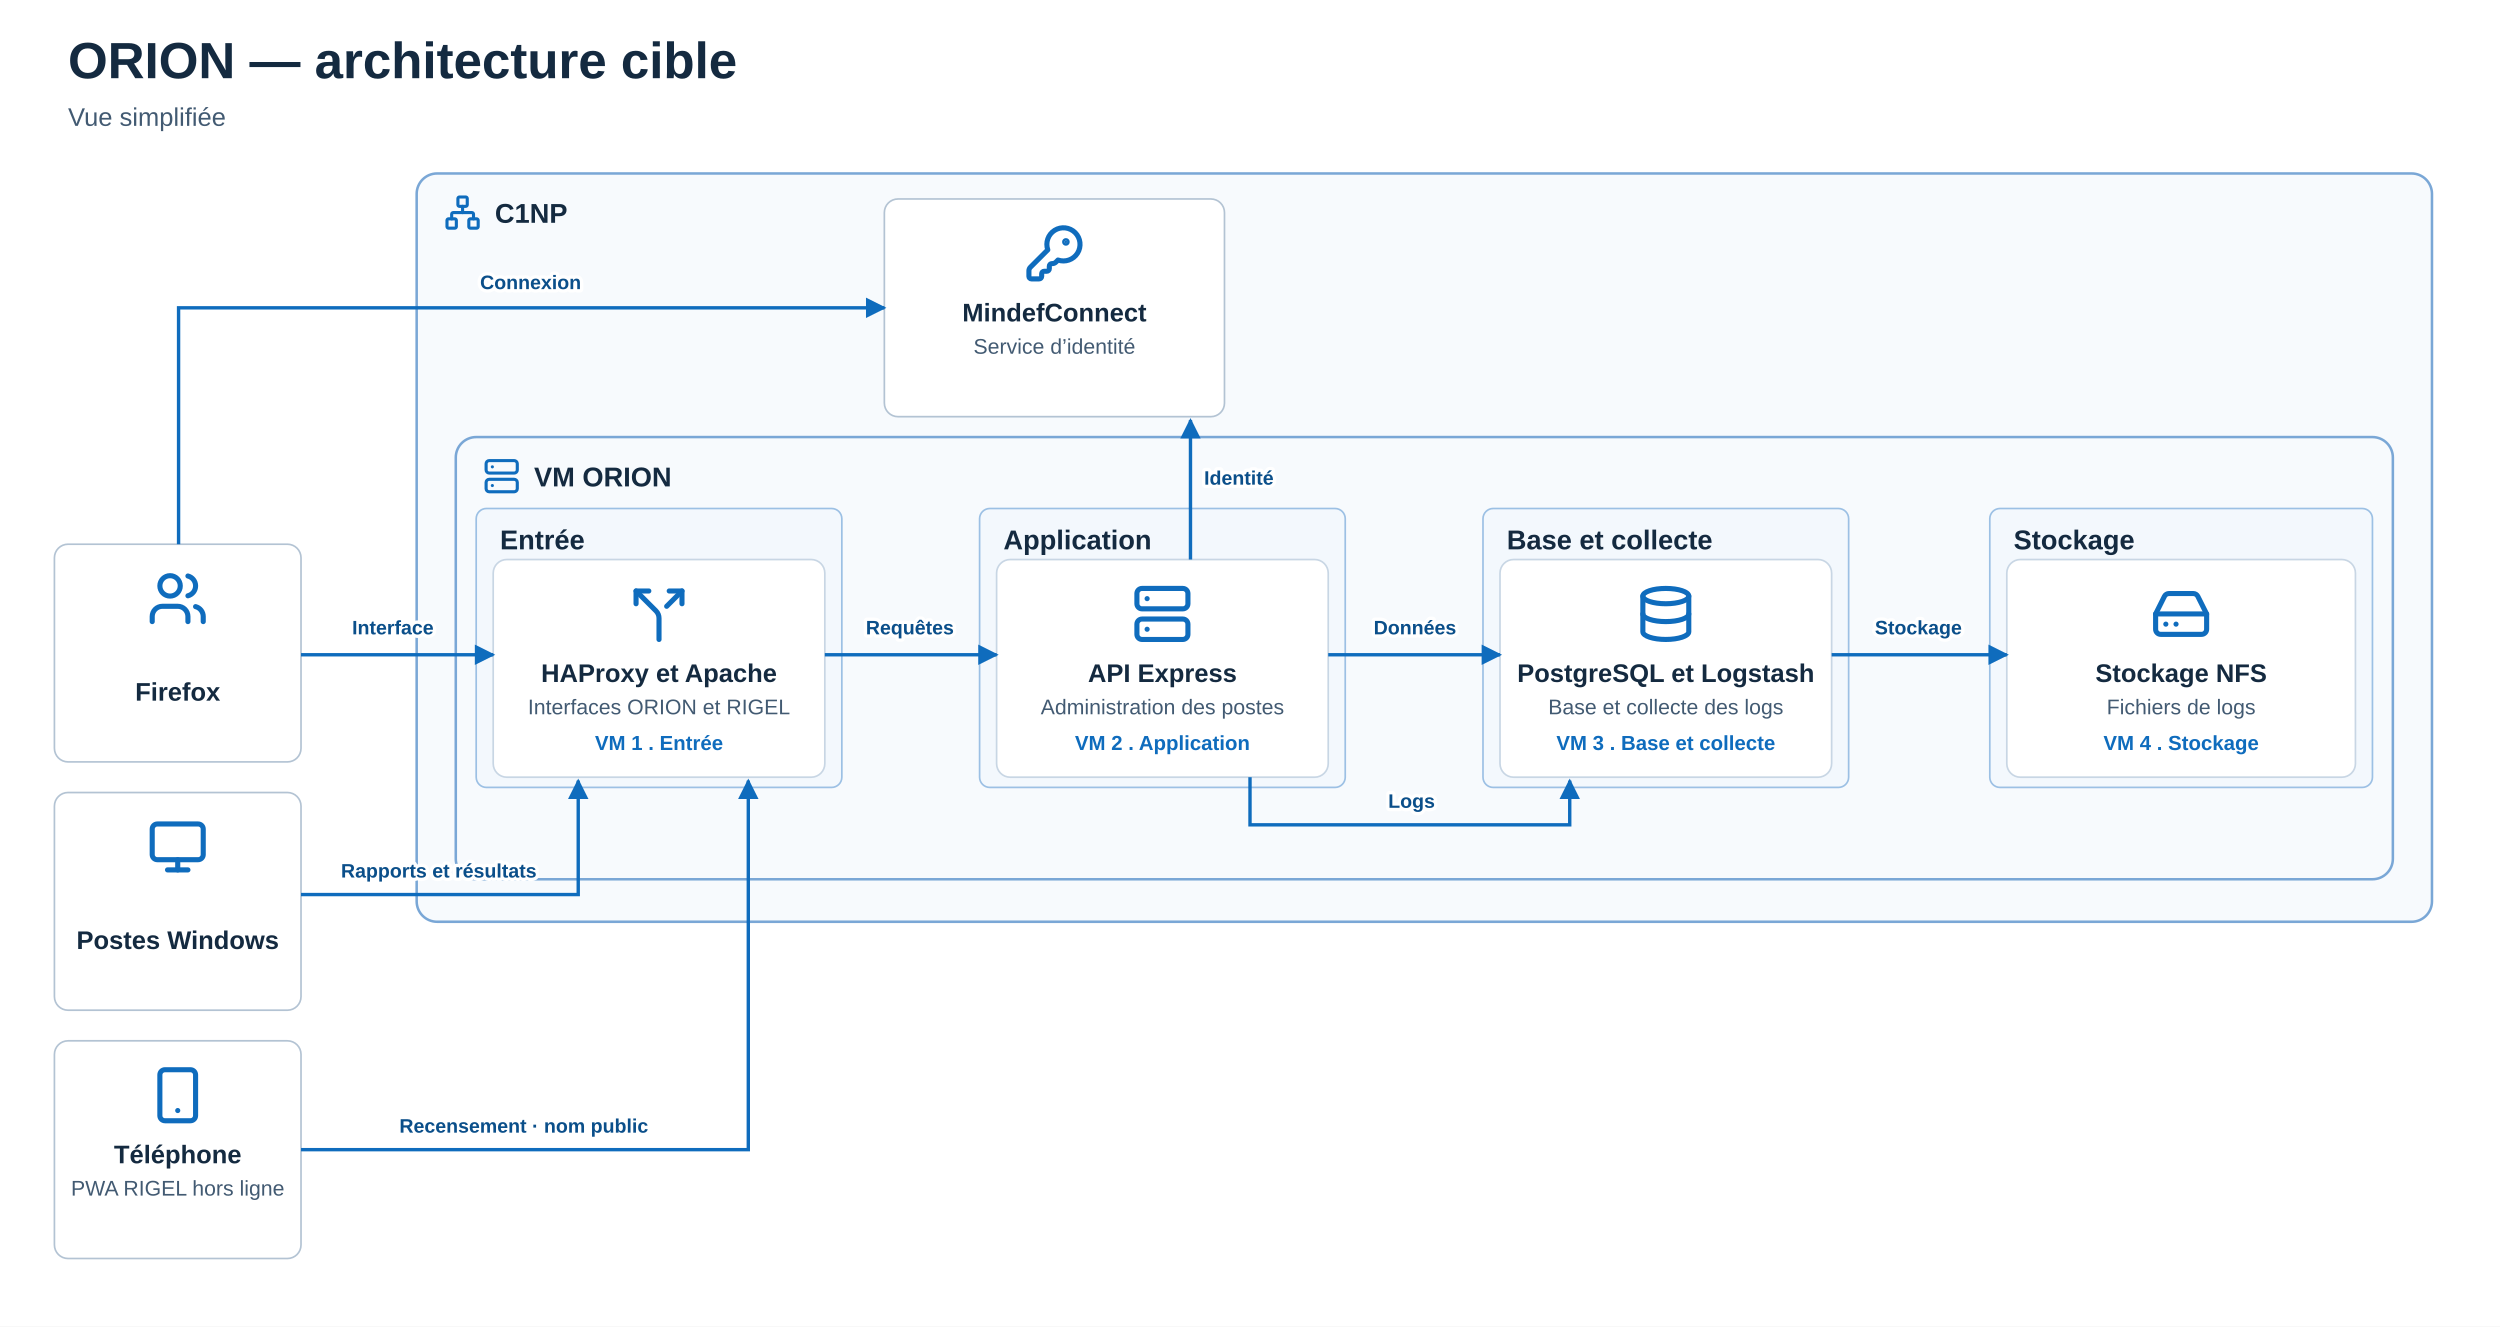
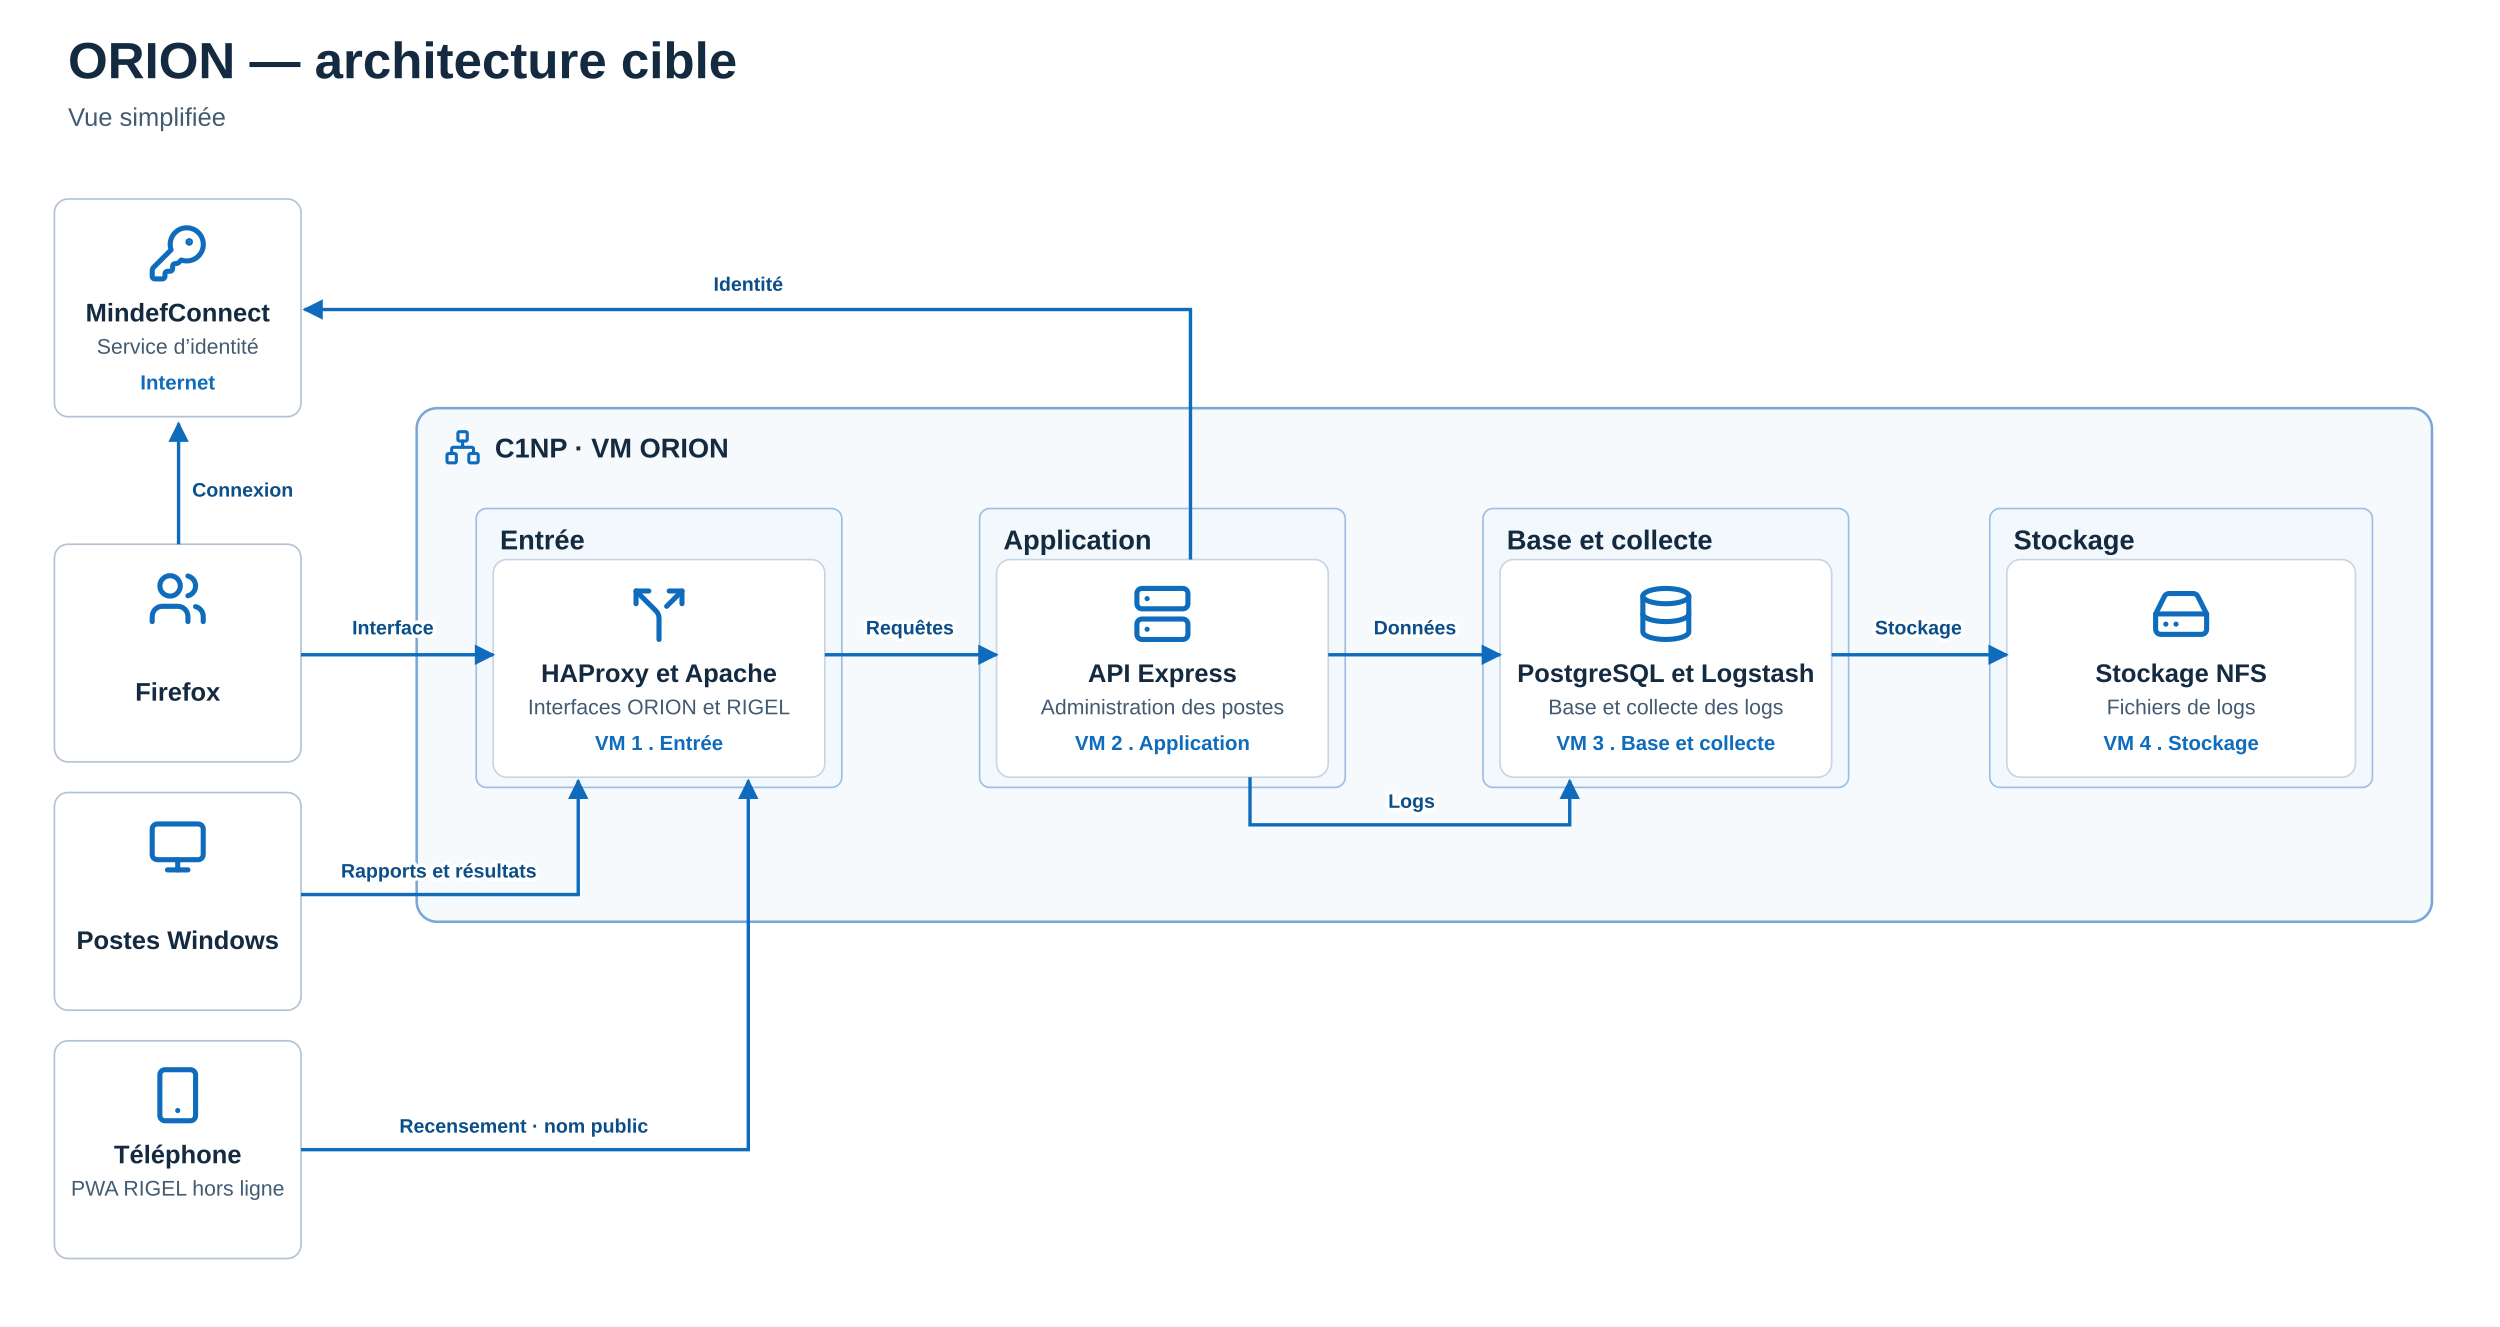
<svg xmlns="http://www.w3.org/2000/svg" width="1470" height="780" viewBox="0 0 1470 780" role="img" aria-labelledby="title desc">
  <defs>
    <marker id="arrow" viewBox="0 0 10 10" refX="9" refY="5" markerWidth="6" markerHeight="6" orient="auto">
      <path d="M0 0 L10 5 L0 10 Z" fill="#0f6cbd" />
    </marker>
    <marker id="arrow-start" viewBox="0 0 10 10" refX="1" refY="5" markerWidth="6" markerHeight="6" orient="auto">
      <path d="M10 0 L0 5 L10 10 Z" fill="#0f6cbd" />
    </marker>
    <symbol id="i-network" viewBox="0 0 24 24" fill="none" stroke="currentColor" stroke-width="2" stroke-linecap="round" stroke-linejoin="round">
      <rect x="16" y="16" width="6" height="6" rx="1" />
      <rect x="2" y="16" width="6" height="6" rx="1" />
      <rect x="9" y="2" width="6" height="6" rx="1" />
      <path d="M5 16v-3a1 1 0 0 1 1-1h12a1 1 0 0 1 1 1v3" />
      <path d="M12 12V8" />
-     </symbol>
-     <symbol id="i-server" viewBox="0 0 24 24" fill="none" stroke="currentColor" stroke-width="2" stroke-linecap="round" stroke-linejoin="round">
-       <rect width="20" height="8" x="2" y="2" rx="2" ry="2" />
-       <rect width="20" height="8" x="2" y="14" rx="2" ry="2" />
-       <line x1="6" x2="6.01" y1="6" y2="6" />
-       <line x1="6" x2="6.01" y1="18" y2="18" />
    </symbol>
    <symbol id="i-users" viewBox="0 0 24 24" fill="none" stroke="currentColor" stroke-width="2" stroke-linecap="round" stroke-linejoin="round">
      <path d="M16 21v-2a4 4 0 0 0-4-4H6a4 4 0 0 0-4 4v2" />
      <circle cx="9" cy="7" r="4" />
      <path d="M22 21v-2a4 4 0 0 0-3-3.87" />
      <path d="M16 3.13a4 4 0 0 1 0 7.75" />
    </symbol>
    <symbol id="i-monitor" viewBox="0 0 24 24" fill="none" stroke="currentColor" stroke-width="2" stroke-linecap="round" stroke-linejoin="round">
      <rect width="20" height="14" x="2" y="3" rx="2" />
      <line x1="8" x2="16" y1="21" y2="21" />
      <line x1="12" x2="12" y1="17" y2="21" />
    </symbol>
    <symbol id="i-smartphone" viewBox="0 0 24 24" fill="none" stroke="currentColor" stroke-width="2" stroke-linecap="round" stroke-linejoin="round">
      <rect width="14" height="20" x="5" y="2" rx="2" ry="2" />
      <path d="M12 18h.01" />
    </symbol>
    <symbol id="i-key-round" viewBox="0 0 24 24" fill="none" stroke="currentColor" stroke-width="2" stroke-linecap="round" stroke-linejoin="round">
      <path d="M2.586 17.414A2 2 0 0 0 2 18.828V21a1 1 0 0 0 1 1h3a1 1 0 0 0 1-1v-1a1 1 0 0 1 1-1h1a1 1 0 0 0 1-1v-1a1 1 0 0 1 1-1h.172a2 2 0 0 0 1.414-.586l.814-.814a6.5 6.5 0 1 0-4-4z" />
      <circle cx="16.5" cy="7.5" r=".5" fill="currentColor" />
    </symbol>
    <symbol id="i-split" viewBox="0 0 24 24" fill="none" stroke="currentColor" stroke-width="2" stroke-linecap="round" stroke-linejoin="round">
      <path d="M16 3h5v5" />
      <path d="M8 3H3v5" />
      <path d="M12 22v-8.3a4 4 0 0 0-1.172-2.872L3 3" />
      <path d="m15 9 6-6" />
+     </symbol>
+     <symbol id="i-server" viewBox="0 0 24 24" fill="none" stroke="currentColor" stroke-width="2" stroke-linecap="round" stroke-linejoin="round">
+       <rect width="20" height="8" x="2" y="2" rx="2" ry="2" />
+       <rect width="20" height="8" x="2" y="14" rx="2" ry="2" />
+       <line x1="6" x2="6.01" y1="6" y2="6" />
+       <line x1="6" x2="6.01" y1="18" y2="18" />
    </symbol>
    <symbol id="i-database" viewBox="0 0 24 24" fill="none" stroke="currentColor" stroke-width="2" stroke-linecap="round" stroke-linejoin="round">
      <ellipse cx="12" cy="5" rx="9" ry="3" />
      <path d="M3 5V19A9 3 0 0 0 21 19V5" />
      <path d="M3 12A9 3 0 0 0 21 12" />
    </symbol>
    <symbol id="i-hard-drive" viewBox="0 0 24 24" fill="none" stroke="currentColor" stroke-width="2" stroke-linecap="round" stroke-linejoin="round">
      <line x1="22" x2="2" y1="12" y2="12" />
      <path d="M5.45 5.11 2 12v6a2 2 0 0 0 2 2h16a2 2 0 0 0 2-2v-6l-3.45-6.89A2 2 0 0 0 16.76 4H7.24a2 2 0 0 0-1.79 1.11z" />
      <line x1="6" x2="6.01" y1="16" y2="16" />
      <line x1="10" x2="10.01" y1="16" y2="16" />
    </symbol>
  </defs>
  <style>
text{font-family:'Segoe UI',Arial,Helvetica,sans-serif;fill:#142a40}
.title{font-size:30px;font-weight:bold}
.body{font-size:15px;fill:#425a72}
.frame,.zname{font-size:16px;font-weight:bold}
.vm{font-size:15px;font-weight:bold}
.service{font-size:14px;font-weight:bold}
.cname{font-size:15px;font-weight:bold}
.crole{font-size:12.5px;fill:#425a72}
.cvm{font-size:12px;font-weight:bold;fill:#0f6cbd}
.caption{font-size:12.5px;fill:#425a72}
.vol{font-size:12.5px;font-weight:bold;fill:#24603d}
.tag{font-size:10.5px;font-weight:bold;fill:#0f6cbd;letter-spacing:.3px}
.tag.host{fill:#a06a00}
.tag.hors{fill:#66788a}
.badge{font-size:10.5px;font-weight:bold;fill:#254e78;letter-spacing:.5px}
.step{font-size:13px;font-weight:bold;fill:#fff}
.route{font-size:11.5px;font-weight:bold;fill:#0b4f8a;paint-order:stroke;stroke:#fff;stroke-width:4;stroke-linejoin:round}
.flow{fill:none;stroke:#0f6cbd;stroke-width:2}
.auto{stroke-dasharray:6 4}
</style>
  <rect width="1470" height="780" fill="#fff" />
  <text x="40" y="46" class="title" text-anchor="start">ORION — architecture cible</text>
  <text x="40" y="74" class="body" text-anchor="start">Vue simplifiée</text>
-   <rect x="245" y="102" width="1185" height="440" rx="12" fill="#f7fafd" stroke="#7aa7d6" stroke-width="1.5" />
-   <use href="#i-network" x="261" y="114" width="22" height="22" style="color:#0f6cbd" />
-   <text x="291" y="131" class="frame" text-anchor="start">C1NP</text>
-   <rect x="268" y="257" width="1139" height="260" rx="12" fill="#f7fafd" stroke="#7aa7d6" stroke-width="1.5" />
-   <use href="#i-server" x="284" y="269" width="22" height="22" style="color:#0f6cbd" />
-   <text x="314" y="286" class="frame" text-anchor="start">VM ORION</text>
+   <rect x="245" y="240" width="1185" height="302" rx="12" fill="#f7fafd" stroke="#7aa7d6" stroke-width="1.5" />
+   <use href="#i-network" x="261" y="252" width="22" height="22" style="color:#0f6cbd" />
+   <text x="291" y="269" class="frame" text-anchor="start">C1NP · VM ORION</text>
  <rect x="280" y="299" width="215" height="164" rx="6" fill="#f3f8fd" stroke="#9cc0e4" />
  <text x="294" y="323" class="zname" text-anchor="start">Entrée</text>
  <rect x="576" y="299" width="215" height="164" rx="6" fill="#f3f8fd" stroke="#9cc0e4" />
  <text x="590" y="323" class="zname" text-anchor="start">Application</text>
  <rect x="872" y="299" width="215" height="164" rx="6" fill="#f3f8fd" stroke="#9cc0e4" />
  <text x="886" y="323" class="zname" text-anchor="start">Base et collecte</text>
  <rect x="1170" y="299" width="225" height="164" rx="6" fill="#f3f8fd" stroke="#9cc0e4" />
  <text x="1184" y="323" class="zname" text-anchor="start">Stockage</text>
  <rect x="32" y="320" width="145" height="128" rx="8" fill="#fff" stroke="#b3c3d3" />
  <use href="#i-users" x="86.5" y="334" width="36" height="36" style="color:#0f6cbd" />
  <text x="104.5" y="412" class="cname" text-anchor="middle">Firefox</text>
  <rect x="32" y="466" width="145" height="128" rx="8" fill="#fff" stroke="#b3c3d3" />
  <use href="#i-monitor" x="86.5" y="480" width="36" height="36" style="color:#0f6cbd" />
  <text x="104.5" y="558" class="cname" text-anchor="middle">Postes Windows</text>
  <rect x="32" y="612" width="145" height="128" rx="8" fill="#fff" stroke="#b3c3d3" />
  <use href="#i-smartphone" x="86.5" y="626" width="36" height="36" style="color:#0f6cbd" />
  <text x="104.5" y="684" class="cname" text-anchor="middle">Téléphone</text>
  <text x="104.5" y="703" class="crole" text-anchor="middle">PWA RIGEL hors ligne</text>
-   <rect x="520" y="117" width="200" height="128" rx="8" fill="#fff" stroke="#b3c3d3" />
-   <use href="#i-key-round" x="602" y="131" width="36" height="36" style="color:#0f6cbd" />
-   <text x="620" y="189" class="cname" text-anchor="middle">MindefConnect</text>
-   <text x="620" y="208" class="crole" text-anchor="middle">Service d’identité</text>
+   <rect x="32" y="117" width="145" height="128" rx="8" fill="#fff" stroke="#b3c3d3" />
+   <use href="#i-key-round" x="86.5" y="131" width="36" height="36" style="color:#0f6cbd" />
+   <text x="104.5" y="189" class="cname" text-anchor="middle">MindefConnect</text>
+   <text x="104.5" y="208" class="crole" text-anchor="middle">Service d’identité</text>
+   <text x="104.5" y="229" class="cvm" text-anchor="middle">Internet</text>
  <rect x="290" y="329" width="195" height="128" rx="8" fill="#fff" stroke="#c8d6e4" />
  <use href="#i-split" x="369.5" y="343" width="36" height="36" style="color:#0f6cbd" />
  <text x="387.5" y="401" class="cname" text-anchor="middle">HAProxy et Apache</text>
  <text x="387.5" y="420" class="crole" text-anchor="middle">Interfaces ORION et RIGEL</text>
  <text x="387.5" y="441" class="cvm" text-anchor="middle">VM 1 . Entrée</text>
  <rect x="586" y="329" width="195" height="128" rx="8" fill="#fff" stroke="#c8d6e4" />
  <use href="#i-server" x="665.5" y="343" width="36" height="36" style="color:#0f6cbd" />
  <text x="683.5" y="401" class="cname" text-anchor="middle">API Express</text>
  <text x="683.5" y="420" class="crole" text-anchor="middle">Administration des postes</text>
  <text x="683.5" y="441" class="cvm" text-anchor="middle">VM 2 . Application</text>
  <rect x="882" y="329" width="195" height="128" rx="8" fill="#fff" stroke="#c8d6e4" />
  <use href="#i-database" x="961.5" y="343" width="36" height="36" style="color:#0f6cbd" />
  <text x="979.5" y="401" class="cname" text-anchor="middle">PostgreSQL et Logstash</text>
  <text x="979.5" y="420" class="crole" text-anchor="middle">Base et collecte des logs</text>
  <text x="979.5" y="441" class="cvm" text-anchor="middle">VM 3 . Base et collecte</text>
  <rect x="1180" y="329" width="205" height="128" rx="8" fill="#fff" stroke="#c8d6e4" />
  <use href="#i-hard-drive" x="1264.5" y="343" width="36" height="36" style="color:#0f6cbd" />
  <text x="1282.5" y="401" class="cname" text-anchor="middle">Stockage NFS</text>
  <text x="1282.5" y="420" class="crole" text-anchor="middle">Fichiers de logs</text>
  <text x="1282.5" y="441" class="cvm" text-anchor="middle">VM 4 . Stockage</text>
  <path d="M177 385 L290 385" class="flow" marker-end="url(#arrow)" />
  <text x="231" y="373" class="route" text-anchor="middle">Interface</text>
  <path d="M485 385 L586 385" class="flow" marker-end="url(#arrow)" />
  <text x="535" y="373" class="route" text-anchor="middle">Requêtes</text>
  <path d="M781 385 L882 385" class="flow" marker-end="url(#arrow)" />
  <text x="832" y="373" class="route" text-anchor="middle">Données</text>
  <path d="M1077 385 L1180 385" class="flow" marker-end="url(#arrow)" />
  <text x="1128" y="373" class="route" text-anchor="middle">Stockage</text>
-   <path d="M105 320 L105 181 L520 181" class="flow" marker-end="url(#arrow)" />
-   <text x="312" y="170" class="route" text-anchor="middle">Connexion</text>
-   <path d="M700 329 L700 247" class="flow" marker-end="url(#arrow)" />
-   <text x="708" y="285" class="route" text-anchor="start">Identité</text>
+   <path d="M105 320 L105 249" class="flow" marker-end="url(#arrow)" />
+   <text x="113" y="292" class="route" text-anchor="start">Connexion</text>
+   <path d="M700 329 L700 182 L179 182" class="flow" marker-end="url(#arrow)" />
+   <text x="440" y="171" class="route" text-anchor="middle">Identité</text>
  <path d="M177 526 L340 526 L340 459" class="flow" marker-end="url(#arrow)" />
  <text x="258" y="516" class="route" text-anchor="middle">Rapports et résultats</text>
  <path d="M177 676 L440 676 L440 459" class="flow" marker-end="url(#arrow)" />
  <text x="308" y="666" class="route" text-anchor="middle">Recensement · nom public</text>
  <path d="M735 457 L735 485 L923 485 L923 459" class="flow" marker-end="url(#arrow)" />
  <text x="830" y="475" class="route" text-anchor="middle">Logs</text>
</svg>
